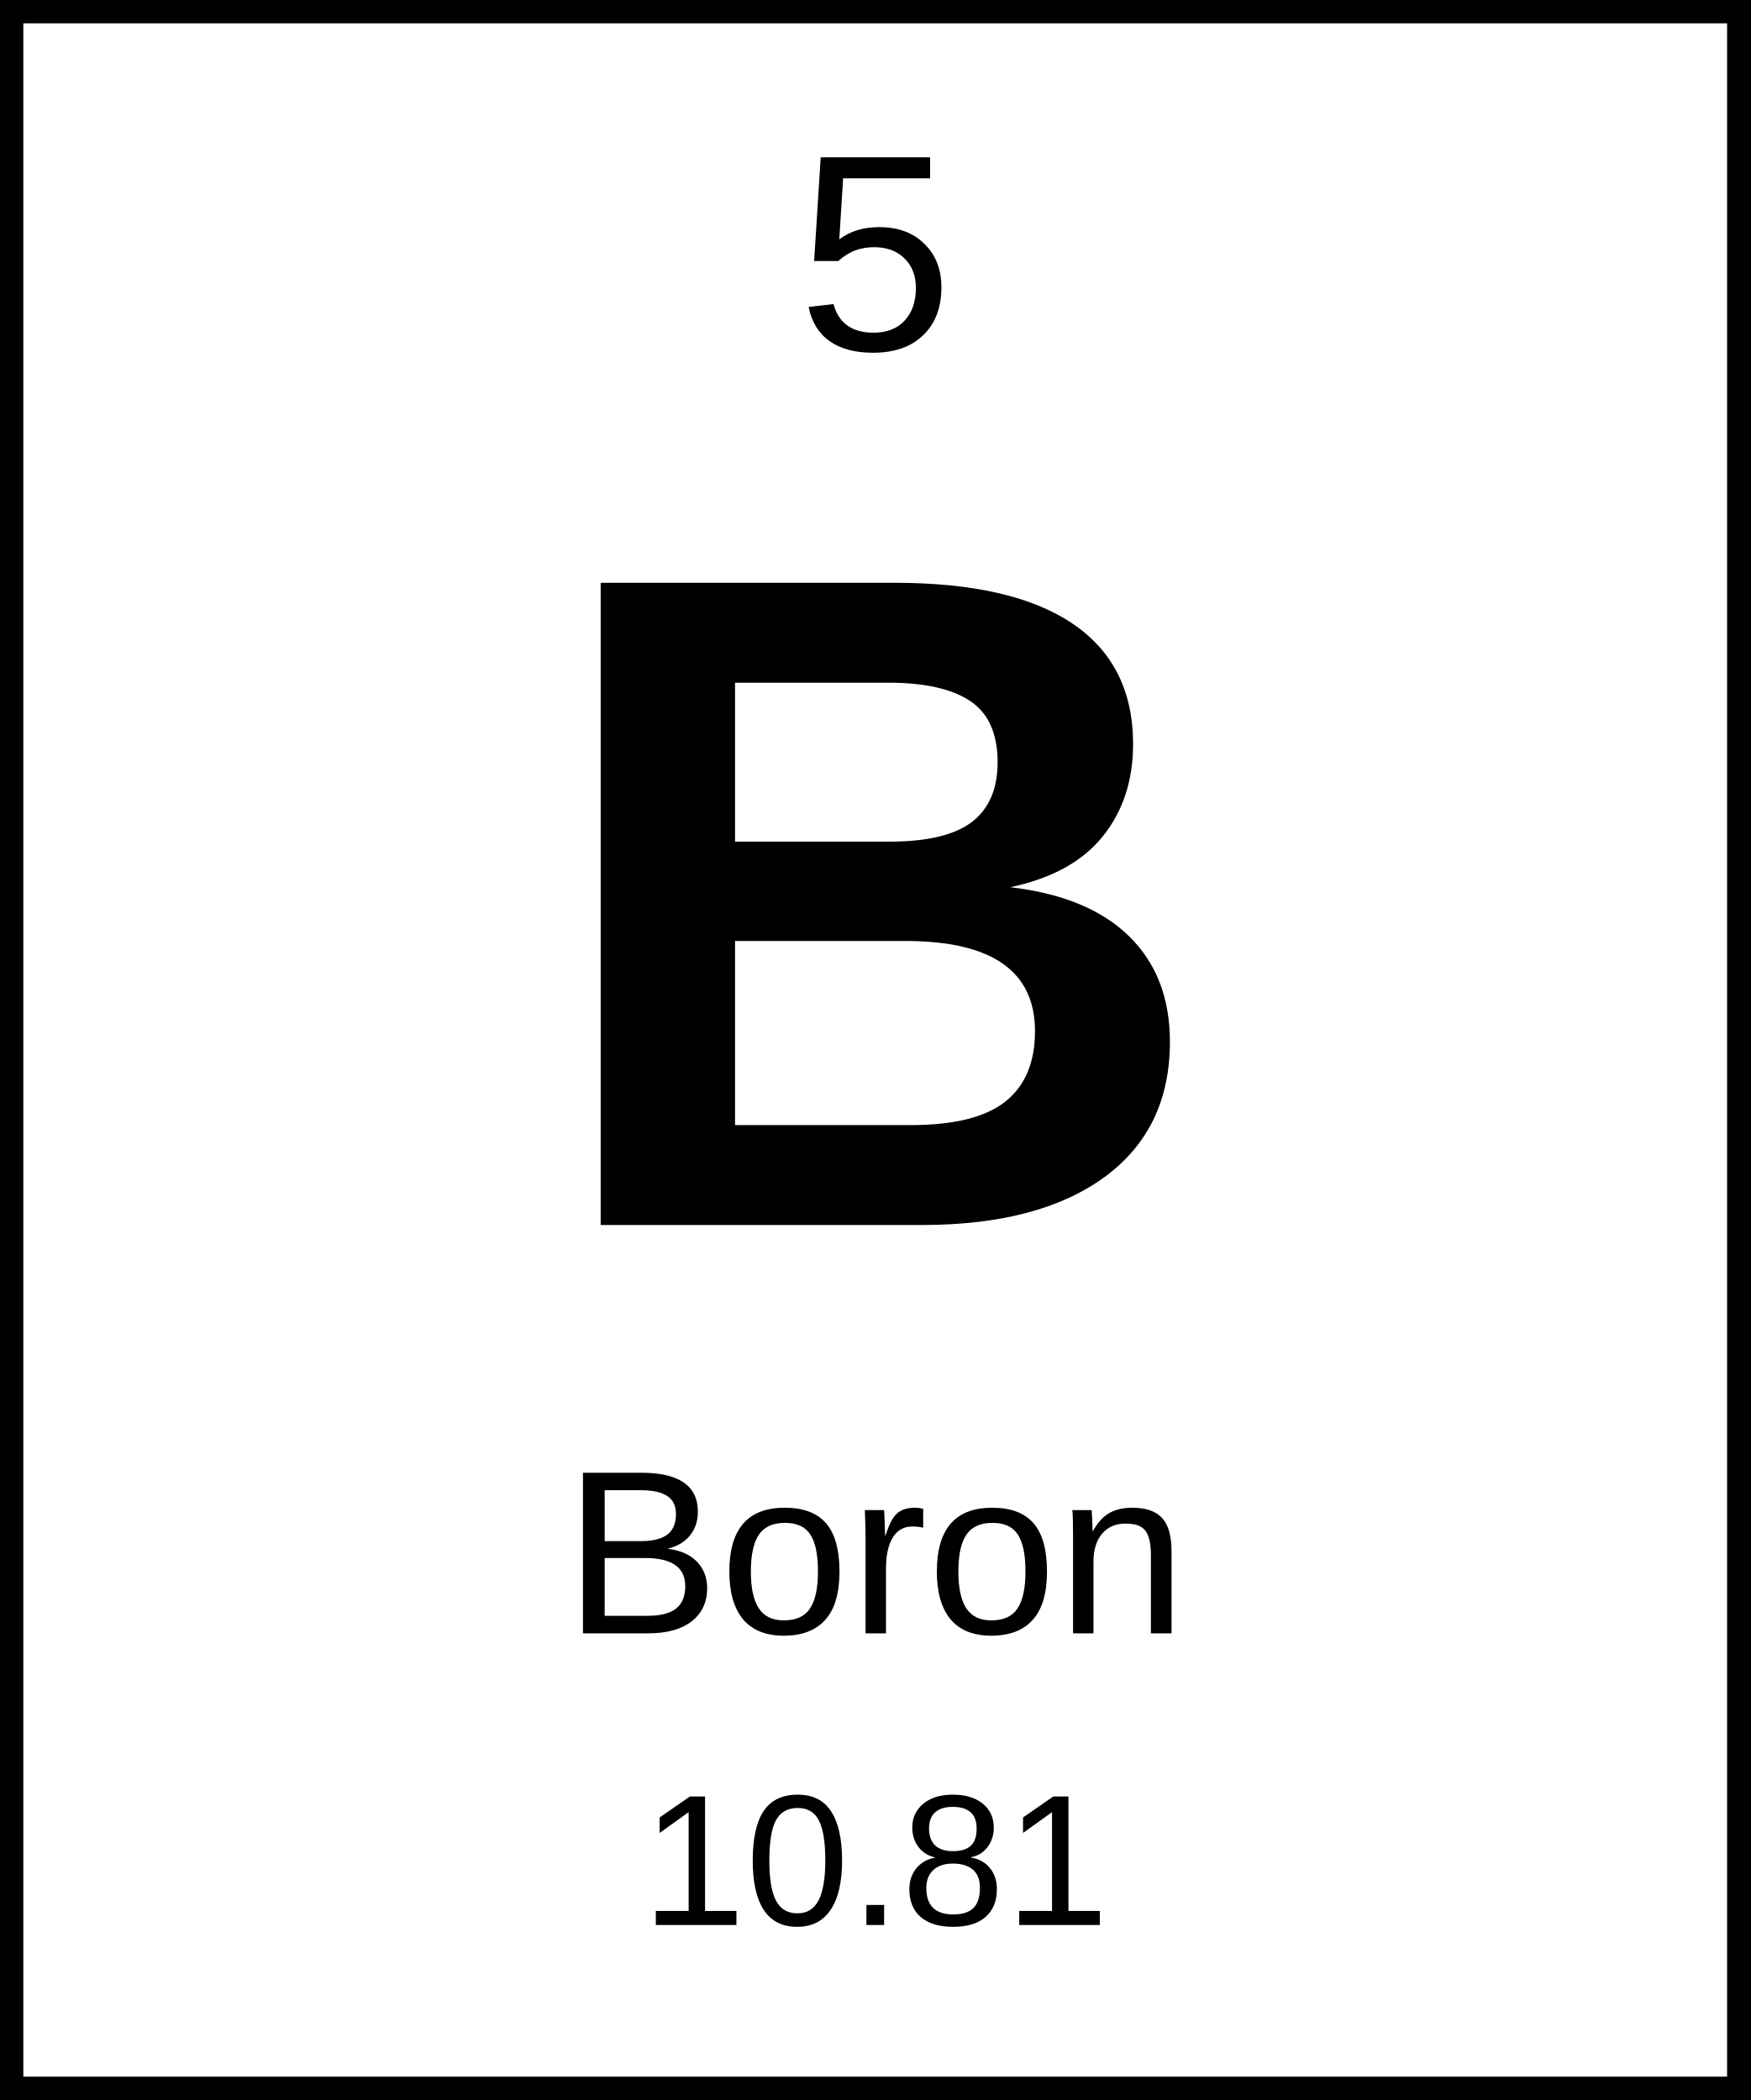
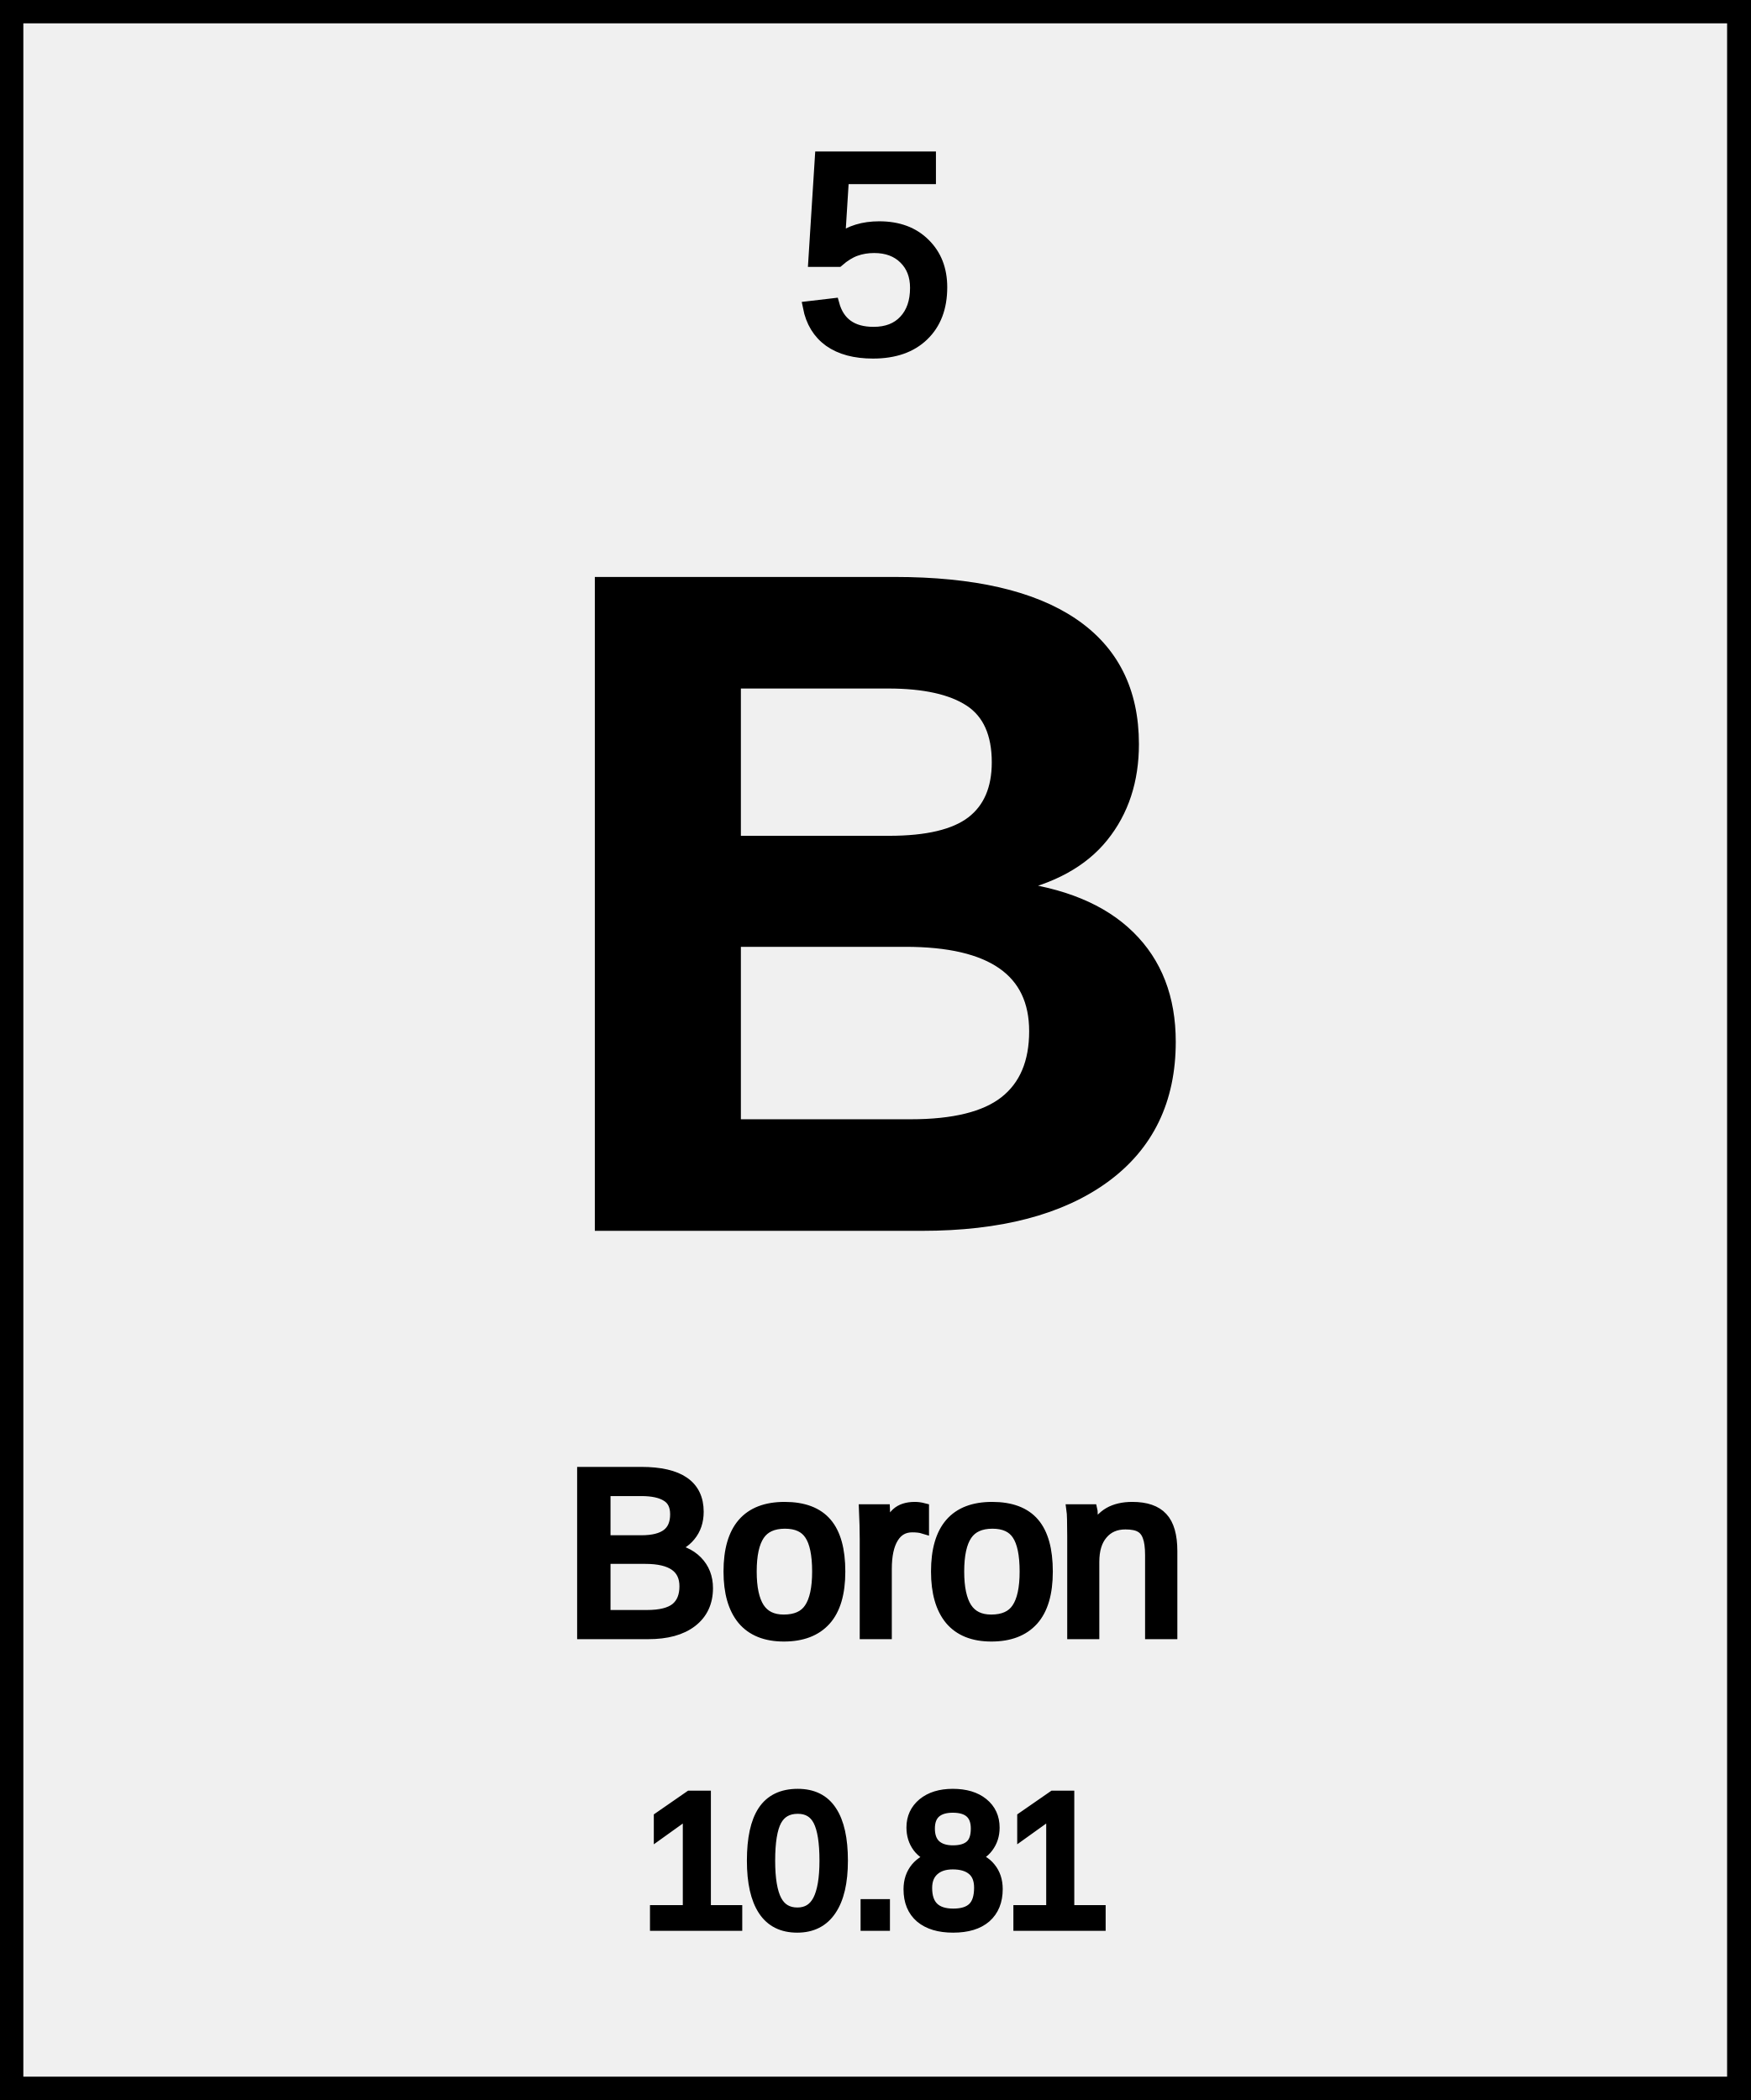
<svg xmlns="http://www.w3.org/2000/svg" width="150" height="180" viewBox="0 0 150 180">
  <g>
-     <rect x="0" y="0" width="150" height="180" fill="white" stroke="black" stroke-width="4" />
-     <text x="75" y="30" font-family="Arial, sans-serif" font-size="24" text-anchor="middle">5</text>
-     <text x="75" y="105" font-family="Arial, sans-serif" font-size="80" font-weight="bold" text-anchor="middle">B</text>
-     <text x="75" y="140" font-family="Arial, sans-serif" font-size="20" text-anchor="middle">Boron</text>
-     <text x="75" y="165" font-family="Arial, sans-serif" font-size="16" text-anchor="middle">10.81</text>
+     <rect x="0" y="0" width="150" height="180" fill="transparent" stroke="black" stroke-width="4" />
+     <text x="75" y="30" stroke="black" fill="black" font-family="Arial, sans-serif" font-size="24" text-anchor="middle">5</text>
+     <text x="75" y="105" stroke="black" fill="black" font-family="Arial, sans-serif" font-size="80" font-weight="bold" text-anchor="middle">B</text>
+     <text x="75" y="140" stroke="black" fill="black" font-family="Arial, sans-serif" font-size="20" text-anchor="middle">Boron</text>
+     <text x="75" y="165" stroke="black" fill="black" font-family="Arial, sans-serif" font-size="16" text-anchor="middle">10.81</text>
  </g>
</svg>
